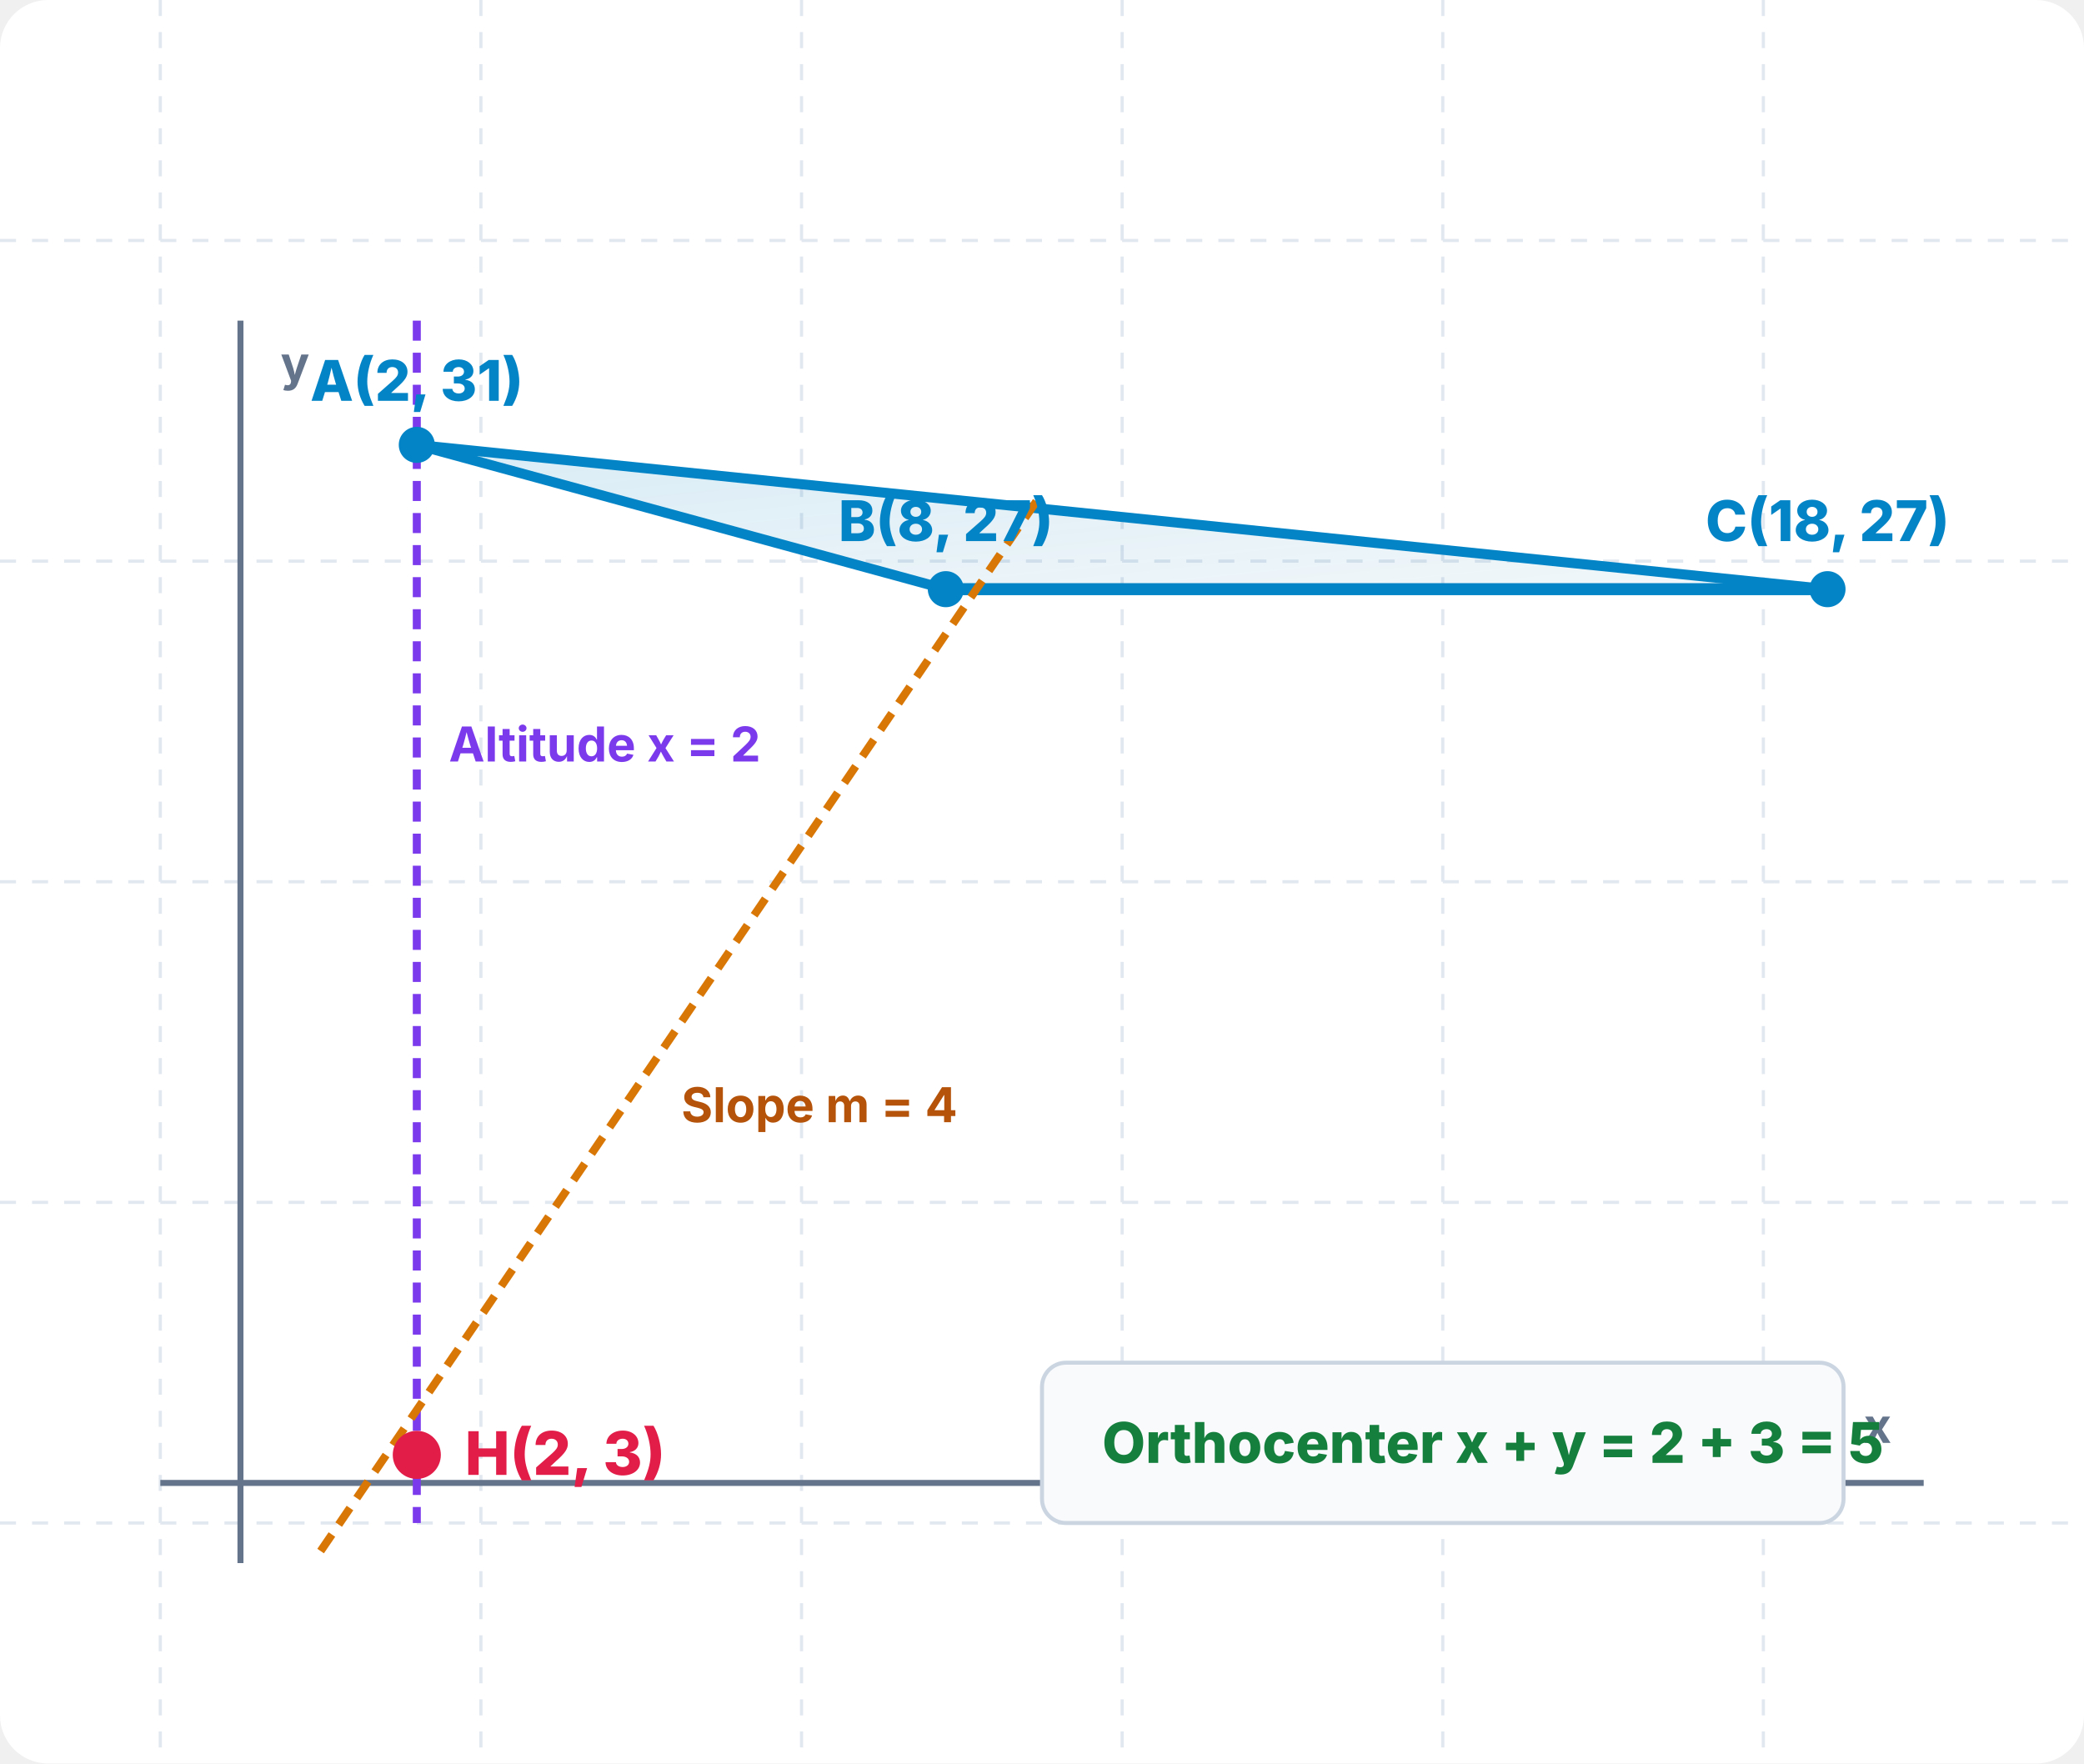
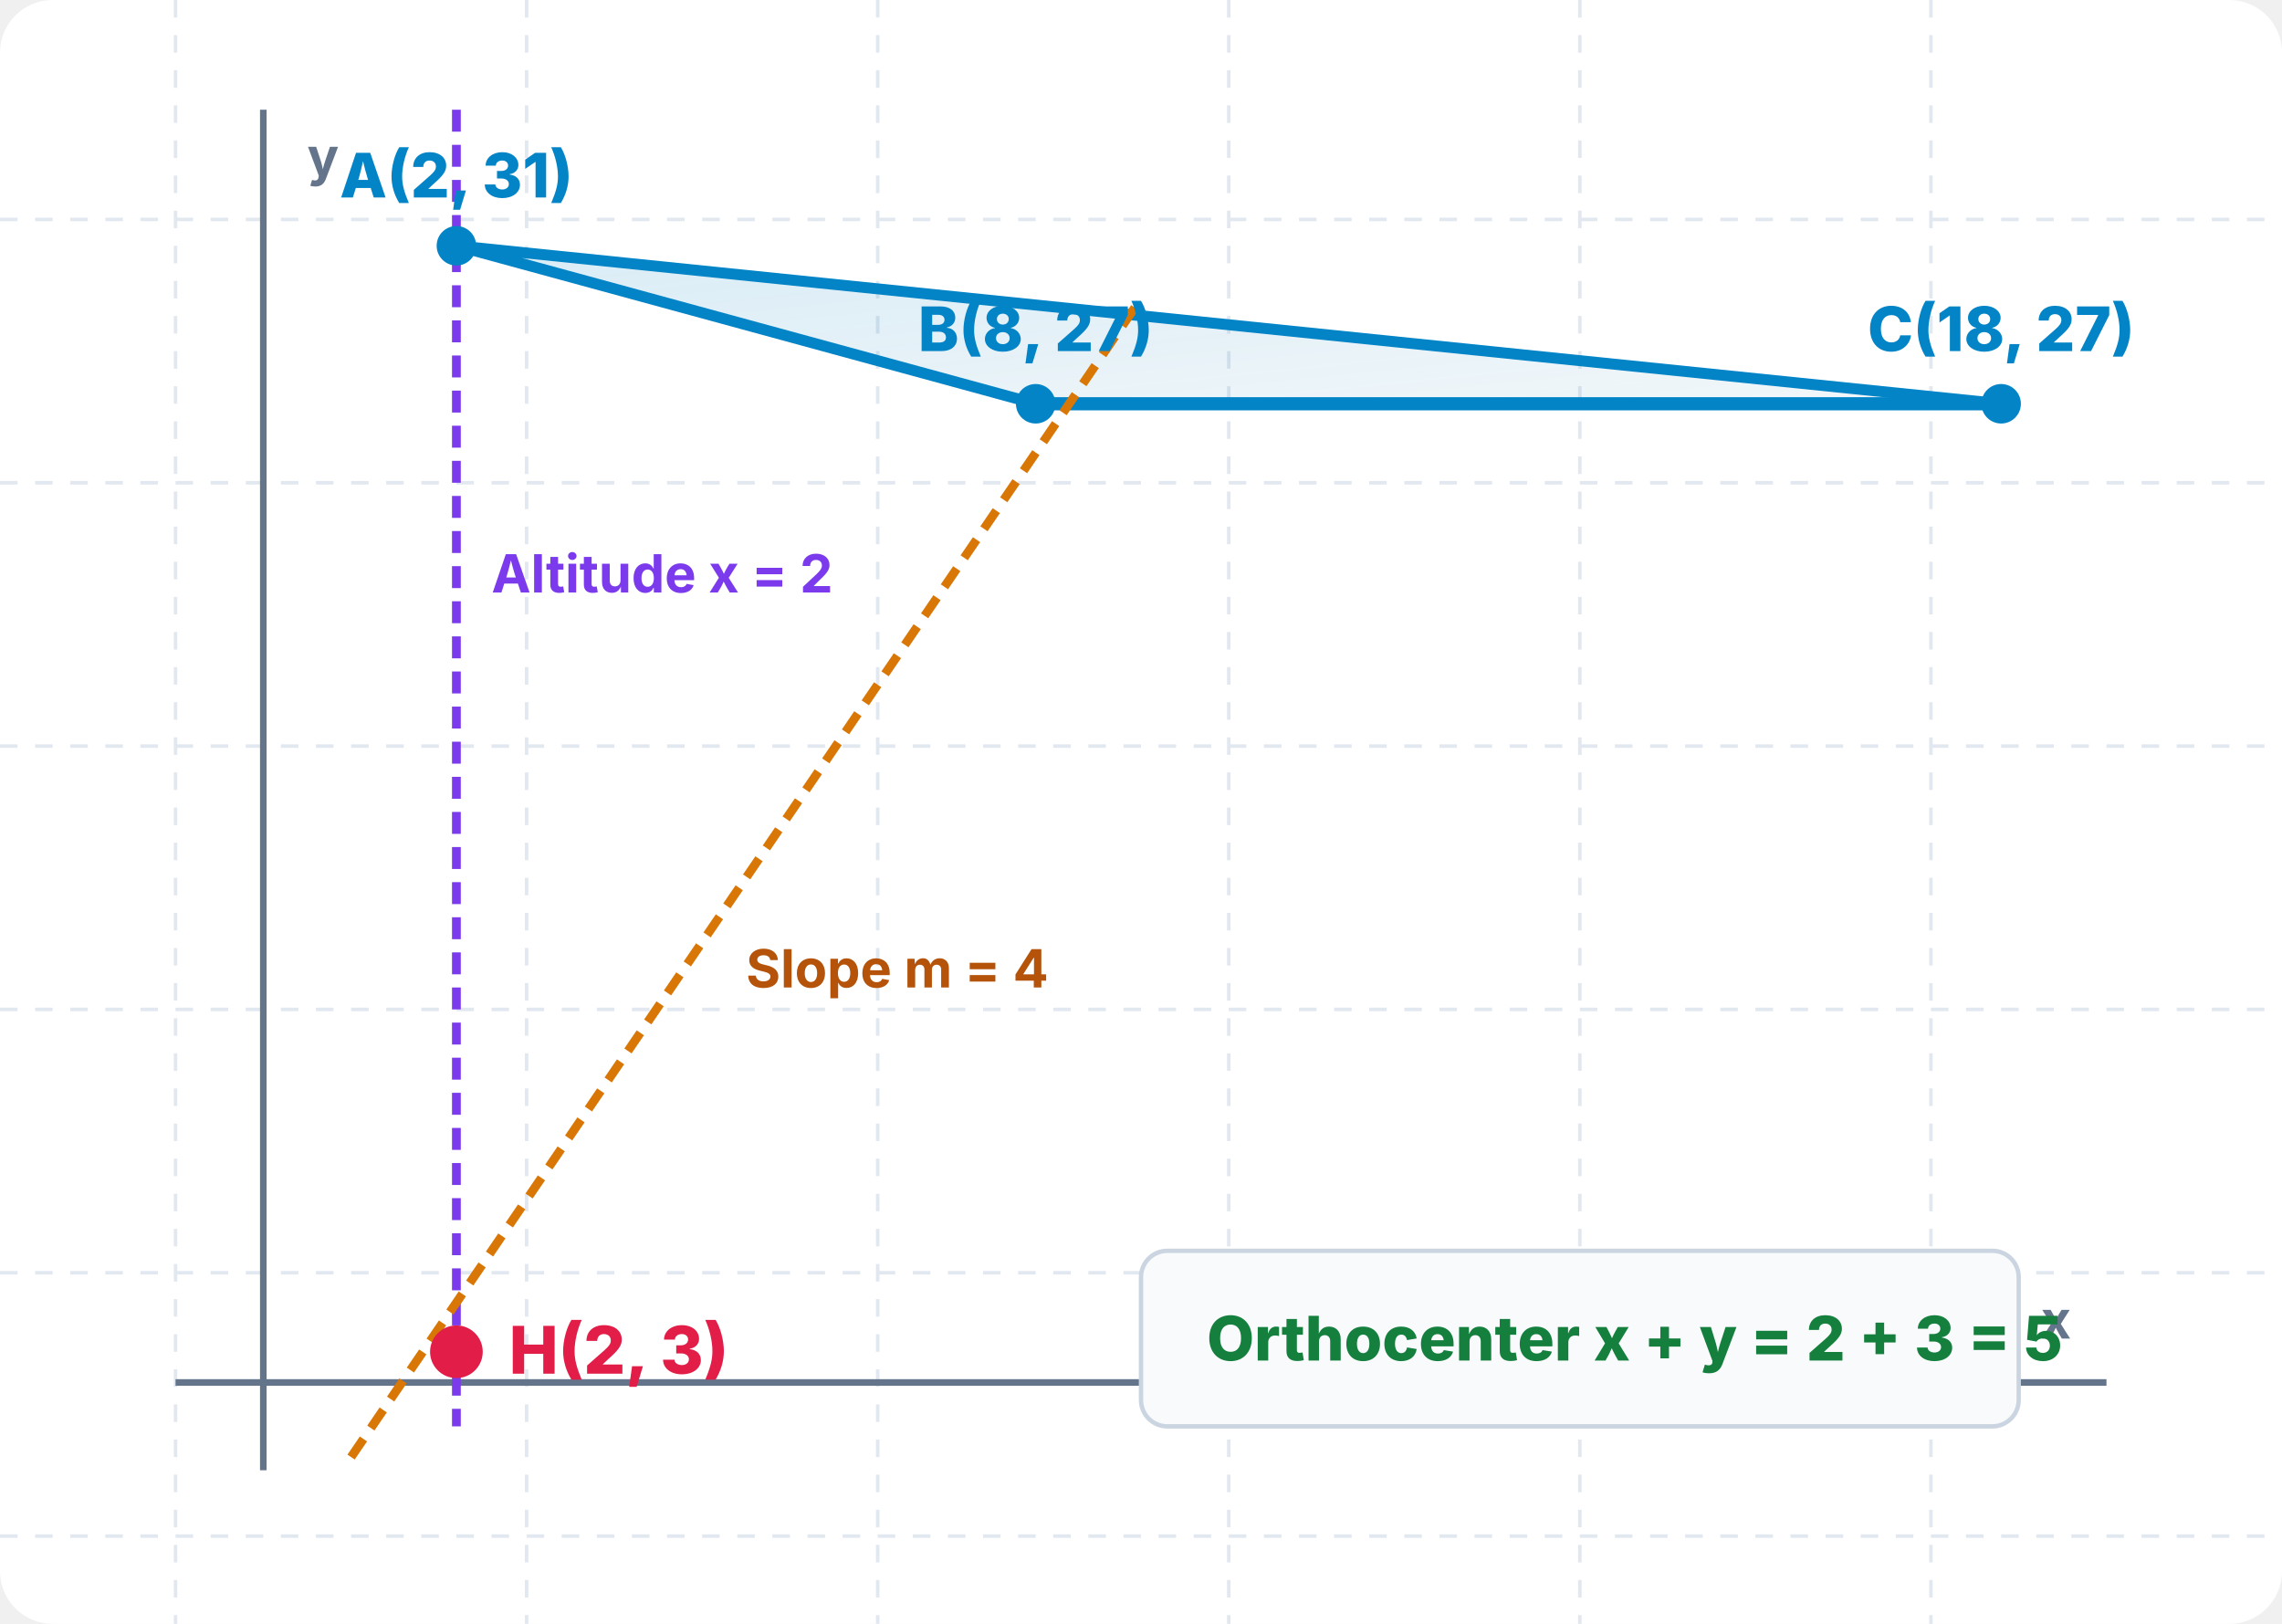
- <svg xmlns="http://www.w3.org/2000/svg" viewBox="0 0 520 440" width="100%" height="100%" style="background-color: #ffffff; font-family: system-ui, -apple-system, sans-serif;">
+ <svg xmlns="http://www.w3.org/2000/svg" viewBox="0 0 520 370" width="100%" height="100%" style="background-color: #ffffff; font-family: system-ui, -apple-system, sans-serif;">
  <defs>
    <linearGradient id="triGrad" x1="0%" y1="0%" x2="100%" y2="100%">
      <stop offset="0%" stop-color="#0284c7" stop-opacity="0.15" />
      <stop offset="100%" stop-color="#0369a1" stop-opacity="0.05" />
    </linearGradient>
  </defs>
-   <rect width="520" height="440" fill="#ffffff" rx="12" />
+   <rect width="520" height="370" fill="#ffffff" rx="12" />
  <g stroke="#e2e8f0" stroke-width="0.8" stroke-dasharray="4,4">
-     <line x1="40" y1="0" x2="40" y2="440" />
-     <line x1="120" y1="0" x2="120" y2="440" />
-     <line x1="200" y1="0" x2="200" y2="440" />
-     <line x1="280" y1="0" x2="280" y2="440" />
-     <line x1="360" y1="0" x2="360" y2="440" />
-     <line x1="440" y1="0" x2="440" y2="440" />
-     <line x1="0" y1="60" x2="520" y2="60" />
-     <line x1="0" y1="140" x2="520" y2="140" />
-     <line x1="0" y1="220" x2="520" y2="220" />
-     <line x1="0" y1="300" x2="520" y2="300" />
-     <line x1="0" y1="380" x2="520" y2="380" />
+     <line x1="40" y1="0" x2="40" y2="370" />
+     <line x1="120" y1="0" x2="120" y2="370" />
+     <line x1="200" y1="0" x2="200" y2="370" />
+     <line x1="280" y1="0" x2="280" y2="370" />
+     <line x1="360" y1="0" x2="360" y2="370" />
+     <line x1="440" y1="0" x2="440" y2="370" />
+     <line x1="0" y1="50" x2="520" y2="50" />
+     <line x1="0" y1="110" x2="520" y2="110" />
+     <line x1="0" y1="170" x2="520" y2="170" />
+     <line x1="0" y1="230" x2="520" y2="230" />
+     <line x1="0" y1="290" x2="520" y2="290" />
+     <line x1="0" y1="350" x2="520" y2="350" />
  </g>
-   <g transform="translate(0, 10)">
+   <g transform="translate(0, -45)">
    <line x1="40" y1="360" x2="480" y2="360" stroke="#64748b" stroke-width="1.5" />
    <text x="465" y="350" fill="#64748b" font-size="12" font-weight="700">x</text>
    <line x1="60" y1="380" x2="60" y2="70" stroke="#64748b" stroke-width="1.5" />
    <text x="70" y="85" fill="#64748b" font-size="12" font-weight="700">y</text>
    <polygon points="104,101 236,137 456,137" fill="url(#triGrad)" stroke="#0284c7" stroke-width="2.5" stroke-linejoin="round" />
    <line x1="236" y1="137" x2="456" y2="137" stroke="#0284c7" stroke-width="3" />
    <line x1="104" y1="70" x2="104" y2="370" stroke="#7c3aed" stroke-width="2" stroke-dasharray="5,3" />
    <text x="112" y="180" fill="#7c3aed" font-size="12" font-weight="bold">Altitude x = 2</text>
    <line x1="80" y1="377" x2="260" y2="113" stroke="#d97706" stroke-width="2" stroke-dasharray="5,3" />
    <text x="170" y="270" fill="#b45309" font-size="12" font-weight="bold">Slope m = 4</text>
    <circle cx="104" cy="353" r="6" fill="#e11d48" />
    <text x="116" y="358" fill="#e11d48" font-size="15" font-weight="800">H(2, 3)</text>
    <circle cx="104" cy="101" r="4.5" fill="#0284c7" />
    <text x="104" y="90" fill="#0284c7" font-size="14" font-weight="800" text-anchor="middle">A(2, 31)</text>
    <circle cx="236" cy="137" r="4.5" fill="#0284c7" />
    <text x="236" y="125" fill="#0284c7" font-size="14" font-weight="800" text-anchor="middle">B(8, 27)</text>
    <circle cx="456" cy="137" r="4.5" fill="#0284c7" />
    <text x="456" y="125" fill="#0284c7" font-size="14" font-weight="800" text-anchor="middle">C(18, 27)</text>
    <rect x="260" y="330" width="200" height="40" fill="#f8fafc" rx="6" stroke="#cbd5e1" stroke-width="1" />
    <text x="275" y="355" fill="#15803d" font-size="14" font-weight="800">Orthocenter x + y = 2 + 3 = 5</text>
  </g>
</svg>
